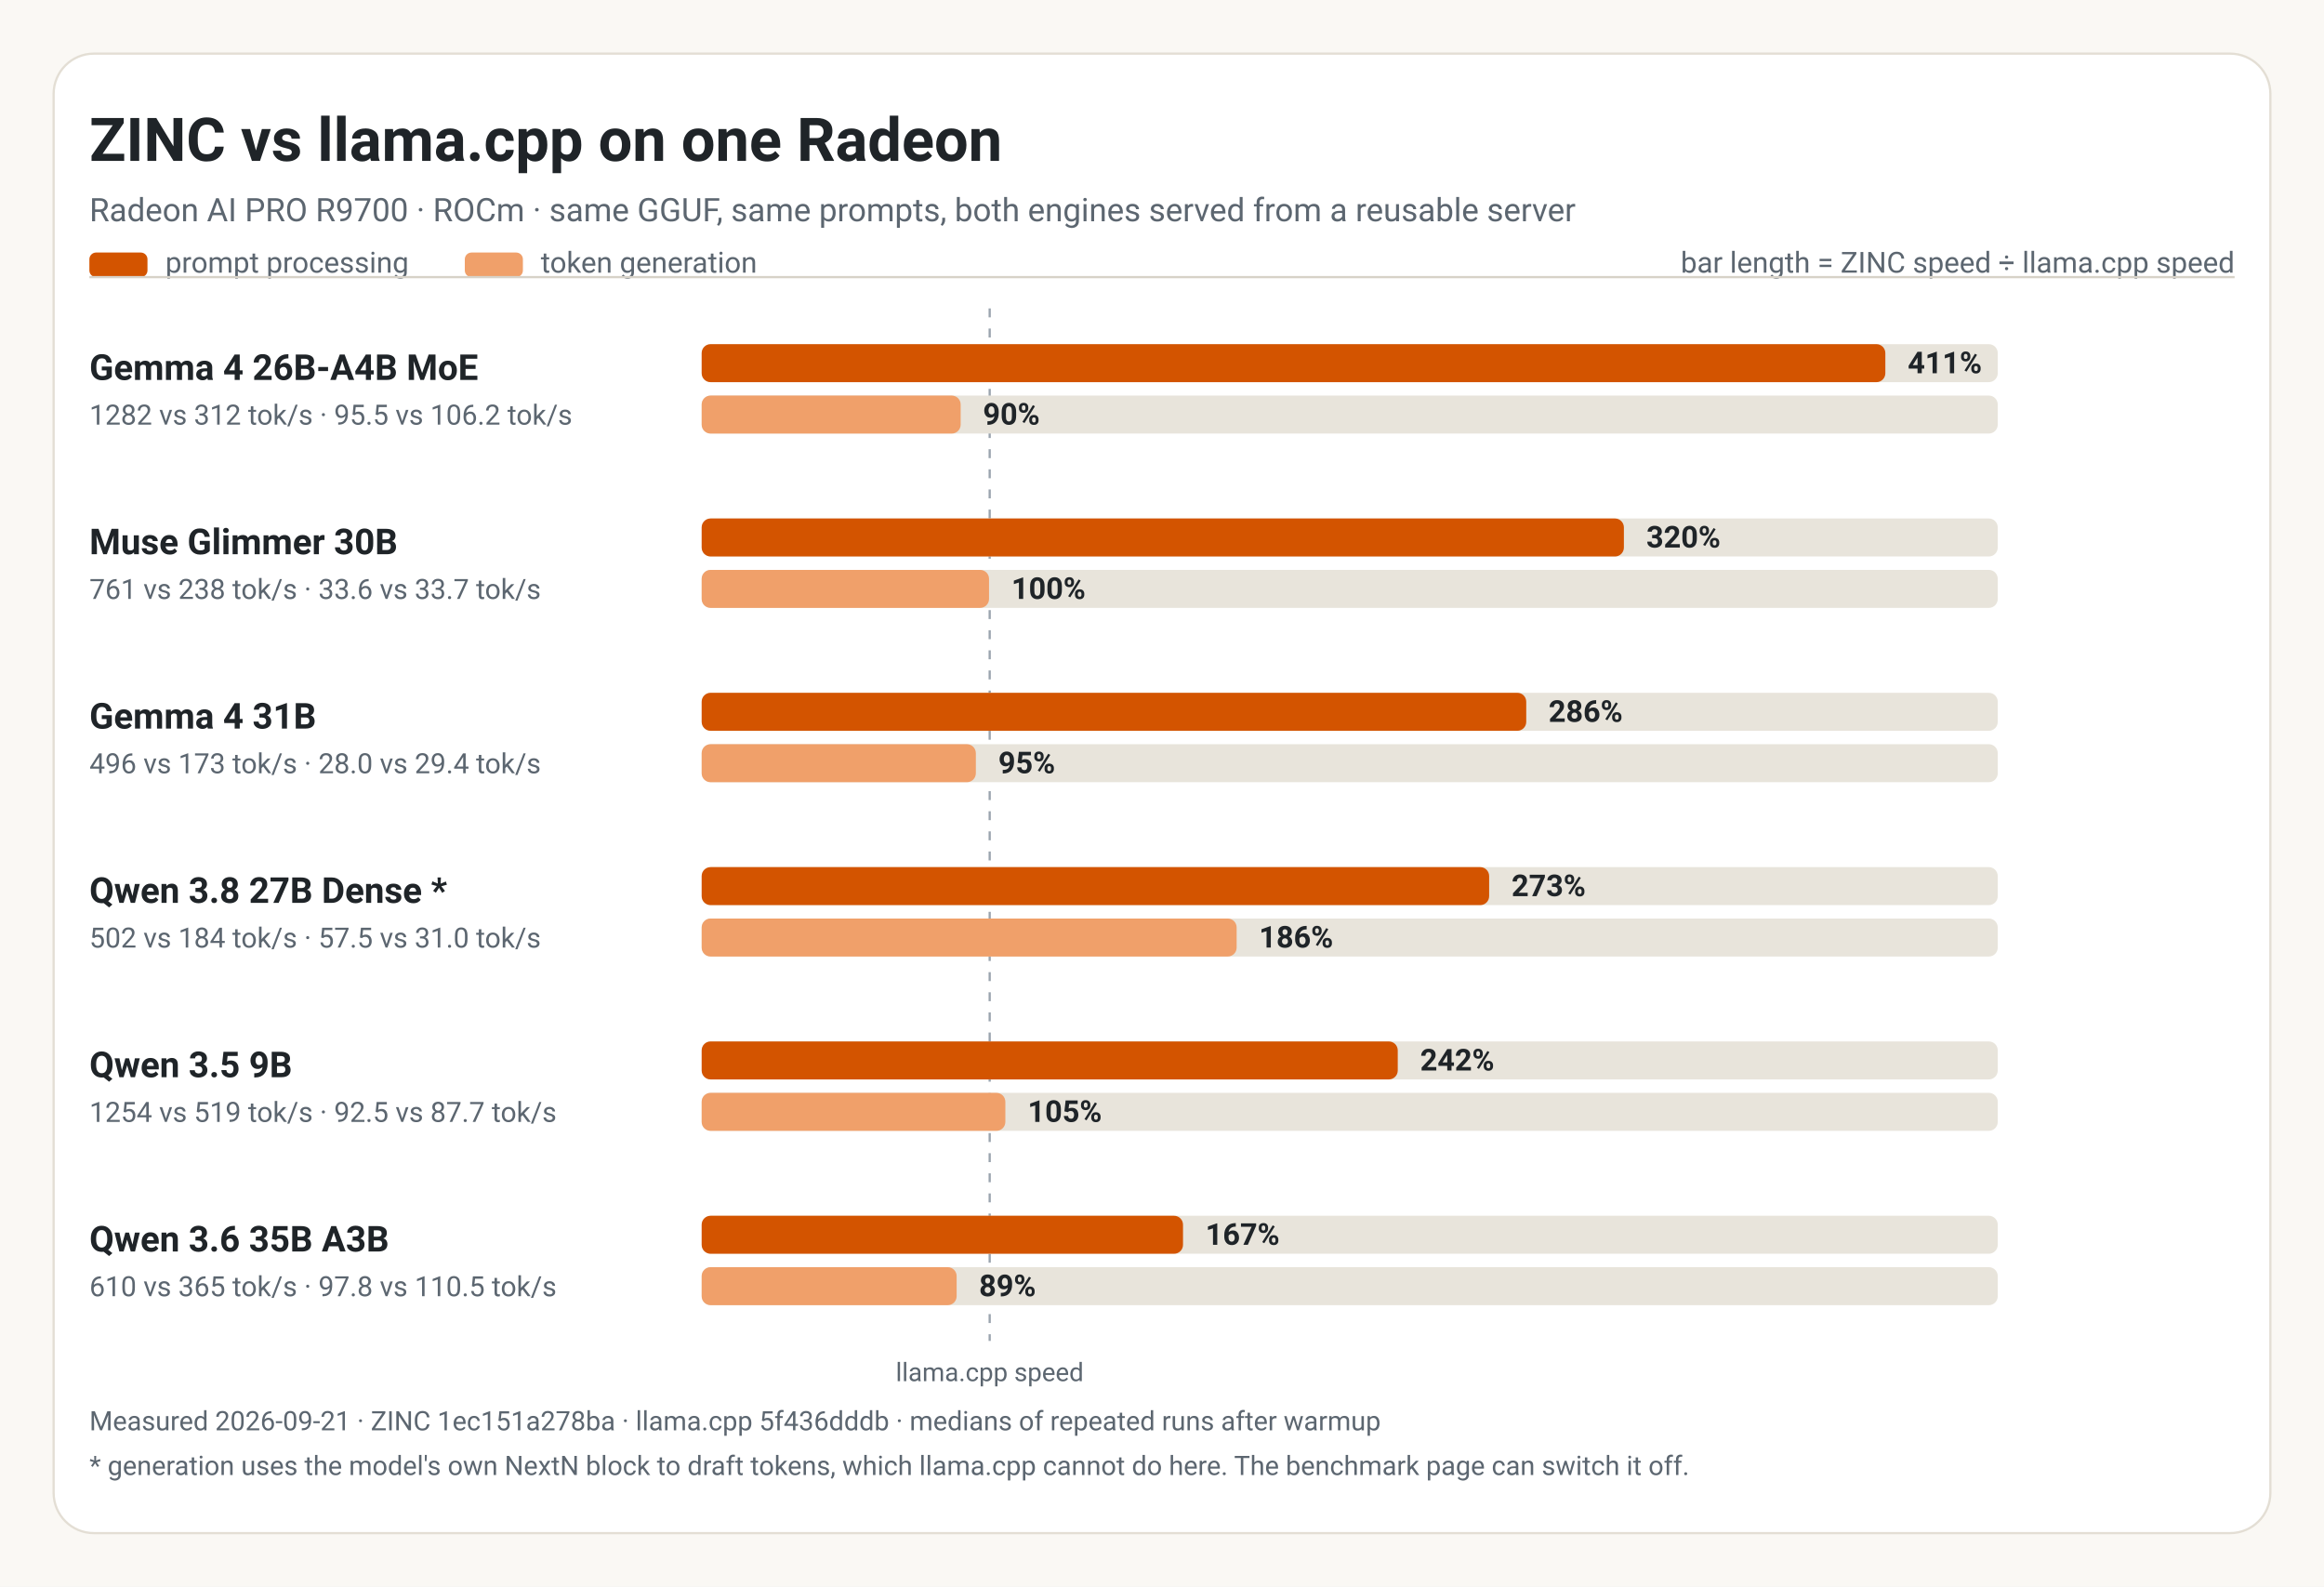
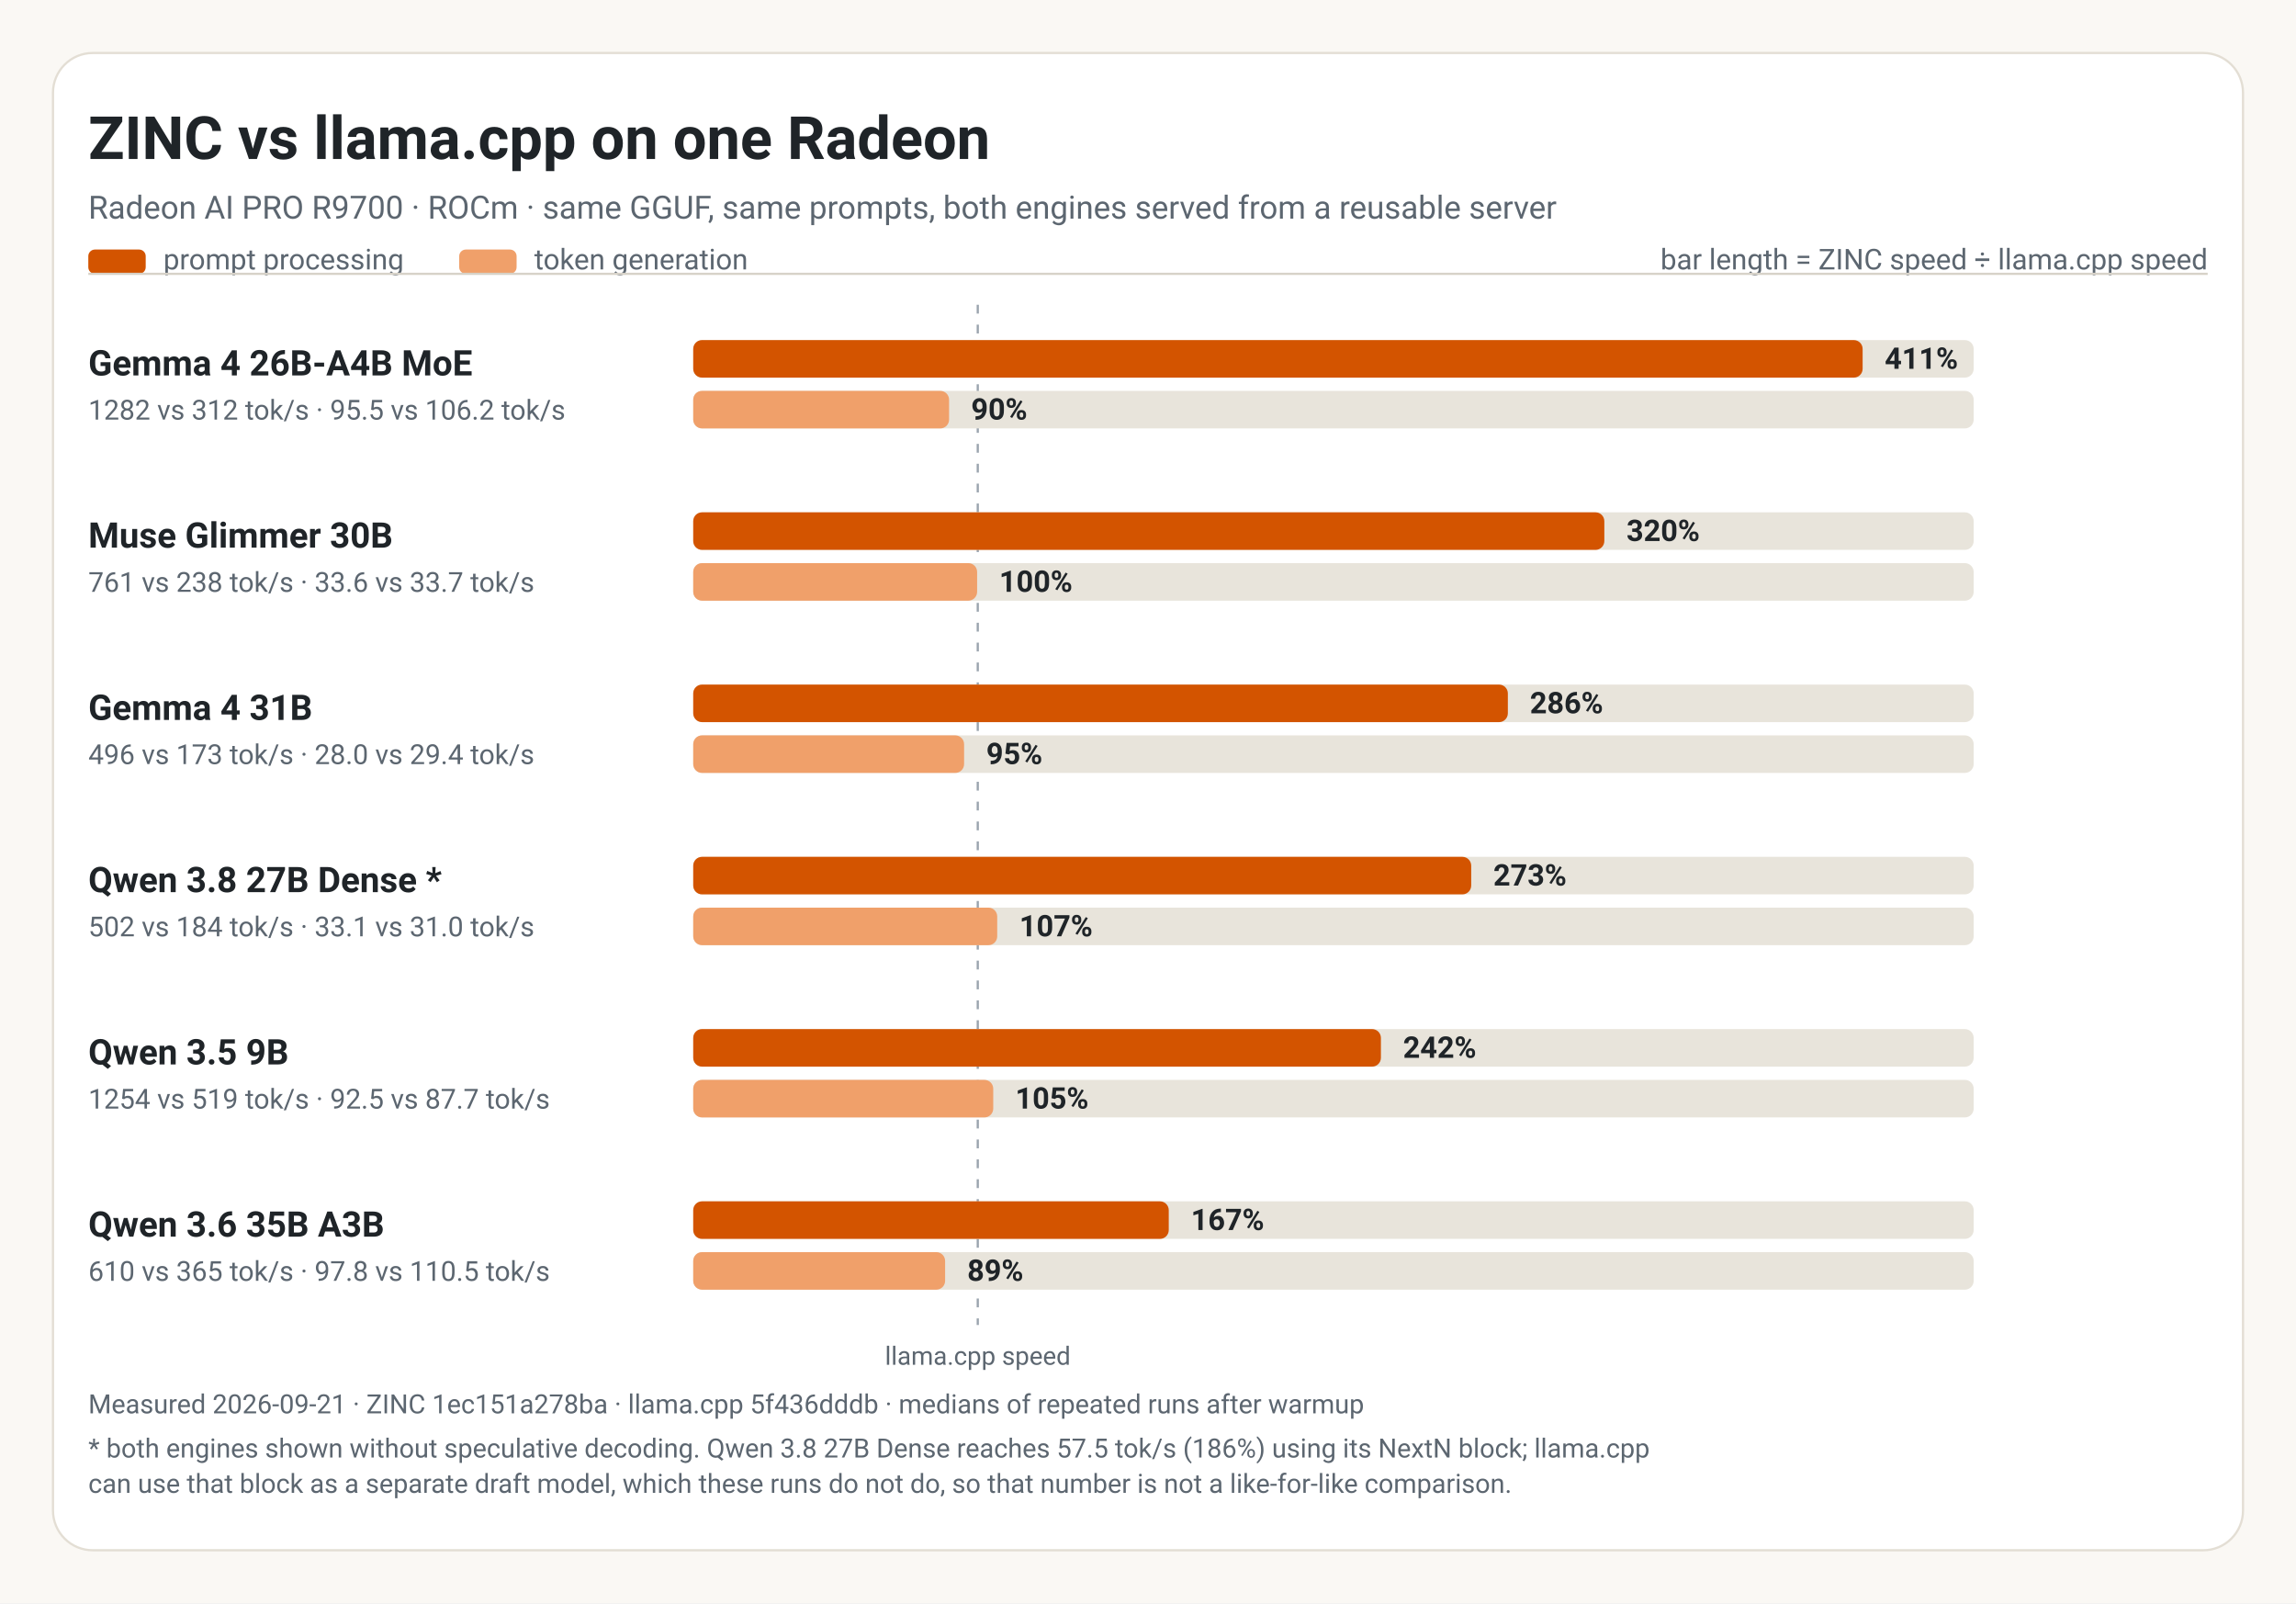
- <svg xmlns="http://www.w3.org/2000/svg" width="1040" height="710" viewBox="0 0 1040 710" role="img" aria-labelledby="title desc">
-   <rect width="1040" height="710" fill="#faf8f4" />
-   <rect x="24" y="24" width="992" height="662" rx="18" fill="#ffffff" stroke="#e3ded4" />
+ <svg xmlns="http://www.w3.org/2000/svg" width="1040" height="726" viewBox="0 0 1040 726" role="img" aria-labelledby="title desc">
+   <rect width="1040" height="726" fill="#faf8f4" />
+   <rect x="24" y="24" width="992" height="678" rx="18" fill="#ffffff" stroke="#e3ded4" />
  <g font-family="-apple-system, BlinkMacSystemFont, 'Segoe UI', Roboto, sans-serif" fill="#1f2428">
    <text x="40" y="72" font-size="27" font-weight="700">ZINC vs llama.cpp on one Radeon</text>
    <text x="40" y="99" font-size="14.5" fill="#5c6670">Radeon AI PRO R9700 · ROCm · same GGUF, same prompts, both engines served from a reusable server</text>
    <rect x="40.0" y="113" width="26.0" height="11" rx="3" fill="#d35400" />
    <text x="74" y="122" font-size="13" fill="#5c6670">prompt processing</text>
    <rect x="208.0" y="113" width="26.0" height="11" rx="3" fill="#f0a06a" />
    <text x="242" y="122" font-size="13" fill="#5c6670">token generation</text>
    <text x="1000" y="122" font-size="13" text-anchor="end" fill="#5c6670">bar length = ZINC speed ÷ llama.cpp speed</text>
    <line x1="40" y1="124" x2="1000" y2="124" stroke="#d7d2c8" />
    <line x1="442.889" y1="138" x2="442.889" y2="600" stroke="#9aa4ae" stroke-dasharray="4 5" />
    <text x="442.889" y="618" font-size="11.5" text-anchor="middle" fill="#5c6670">llama.cpp speed</text>
    <text x="40" y="170" font-size="16" font-weight="600">Gemma 4 26B-A4B MoE</text>
    <text x="40" y="190" font-size="12.5" fill="#5c6670">1282 vs 312 tok/s · 95.5 vs 106.2 tok/s</text>
    <rect x="314.0" y="154" width="580.0" height="17" rx="4" fill="#e8e4db" />
    <rect x="314.0" y="154" width="529.7" height="17" rx="4" fill="#d35400" />
    <text x="853.711" y="167" font-size="13.5" font-weight="700" fill="#1f2428">411%</text>
    <rect x="314.0" y="177" width="580.0" height="17" rx="4" fill="#e8e4db" />
    <rect x="314.0" y="177" width="115.9" height="17" rx="4" fill="#f0a06a" />
    <text x="439.875" y="190" font-size="13.5" font-weight="700" fill="#1f2428">90%</text>
    <text x="40" y="248" font-size="16" font-weight="600">Muse Glimmer 30B</text>
    <text x="40" y="268" font-size="12.5" fill="#5c6670">761 vs 238 tok/s · 33.6 vs 33.7 tok/s</text>
    <rect x="314.0" y="232" width="580.0" height="17" rx="4" fill="#e8e4db" />
    <rect x="314.0" y="232" width="412.7" height="17" rx="4" fill="#d35400" />
    <text x="736.745" y="245" font-size="13.5" font-weight="700" fill="#1f2428">320%</text>
    <rect x="314.0" y="255" width="580.0" height="17" rx="4" fill="#e8e4db" />
    <rect x="314.0" y="255" width="128.6" height="17" rx="4" fill="#f0a06a" />
    <text x="452.597" y="268" font-size="13.5" font-weight="700" fill="#1f2428">100%</text>
    <text x="40" y="326" font-size="16" font-weight="600">Gemma 4 31B</text>
    <text x="40" y="346" font-size="12.5" fill="#5c6670">496 vs 173 tok/s · 28.0 vs 29.4 tok/s</text>
    <rect x="314.0" y="310" width="580.0" height="17" rx="4" fill="#e8e4db" />
    <rect x="314.0" y="310" width="369.0" height="17" rx="4" fill="#d35400" />
    <text x="692.982" y="323" font-size="13.5" font-weight="700" fill="#1f2428">286%</text>
    <rect x="314.0" y="333" width="580.0" height="17" rx="4" fill="#e8e4db" />
    <rect x="314.0" y="333" width="122.7" height="17" rx="4" fill="#f0a06a" />
    <text x="446.735" y="346" font-size="13.5" font-weight="700" fill="#1f2428">95%</text>
    <text x="40" y="404" font-size="16" font-weight="600">Qwen 3.8 27B Dense *</text>
-     <text x="40" y="424" font-size="12.5" fill="#5c6670">502 vs 184 tok/s · 57.5 vs 31.0 tok/s</text>
+     <text x="40" y="424" font-size="12.5" fill="#5c6670">502 vs 184 tok/s · 33.1 vs 31.0 tok/s</text>
    <rect x="314.0" y="388" width="580.0" height="17" rx="4" fill="#e8e4db" />
    <rect x="314.0" y="388" width="352.4" height="17" rx="4" fill="#d35400" />
    <text x="676.409" y="401" font-size="13.5" font-weight="700" fill="#1f2428">273%</text>
    <rect x="314.0" y="411" width="580.0" height="17" rx="4" fill="#e8e4db" />
-     <rect x="314.0" y="411" width="239.4" height="17" rx="4" fill="#f0a06a" />
-     <text x="563.413" y="424" font-size="13.5" font-weight="700" fill="#1f2428">186%</text>
+     <rect x="314.0" y="411" width="137.7" height="17" rx="4" fill="#f0a06a" />
+     <text x="461.735" y="424" font-size="13.5" font-weight="700" fill="#1f2428">107%</text>
    <text x="40" y="482" font-size="16" font-weight="600">Qwen 3.5 9B</text>
    <text x="40" y="502" font-size="12.5" fill="#5c6670">1254 vs 519 tok/s · 92.5 vs 87.7 tok/s</text>
    <rect x="314.0" y="466" width="580.0" height="17" rx="4" fill="#e8e4db" />
    <rect x="314.0" y="466" width="311.5" height="17" rx="4" fill="#d35400" />
    <text x="635.519" y="479" font-size="13.5" font-weight="700" fill="#1f2428">242%</text>
    <rect x="314.0" y="489" width="580.0" height="17" rx="4" fill="#e8e4db" />
    <rect x="314.0" y="489" width="135.9" height="17" rx="4" fill="#f0a06a" />
    <text x="459.895" y="502" font-size="13.5" font-weight="700" fill="#1f2428">105%</text>
    <text x="40" y="560" font-size="16" font-weight="600">Qwen 3.6 35B A3B</text>
    <text x="40" y="580" font-size="12.5" fill="#5c6670">610 vs 365 tok/s · 97.8 vs 110.5 tok/s</text>
    <rect x="314.0" y="544" width="580.0" height="17" rx="4" fill="#e8e4db" />
    <rect x="314.0" y="544" width="215.4" height="17" rx="4" fill="#d35400" />
    <text x="539.447" y="557" font-size="13.5" font-weight="700" fill="#1f2428">167%</text>
    <rect x="314.0" y="567" width="580.0" height="17" rx="4" fill="#e8e4db" />
    <rect x="314.0" y="567" width="114.1" height="17" rx="4" fill="#f0a06a" />
    <text x="438.12" y="580" font-size="13.5" font-weight="700" fill="#1f2428">89%</text>
    <text x="40" y="640" font-size="12" fill="#5c6670">Measured 2026-09-21 · ZINC 1ec151a278ba · llama.cpp 5f436dddb · medians of repeated runs after warmup</text>
-     <text x="40" y="660" font-size="12" fill="#5c6670">* generation uses the model's own NextN block to draft tokens, which llama.cpp cannot do here. The benchmark page can switch it off.</text>
+     <text x="40" y="660" font-size="12" fill="#5c6670">* both engines shown without speculative decoding. Qwen 3.8 27B Dense reaches 57.5 tok/s (186%) using its NextN block; llama.cpp</text>
+     <text x="40" y="676" font-size="12" fill="#5c6670">can use that block as a separate draft model, which these runs do not do, so that number is not a like-for-like comparison.</text>
  </g>
</svg>
